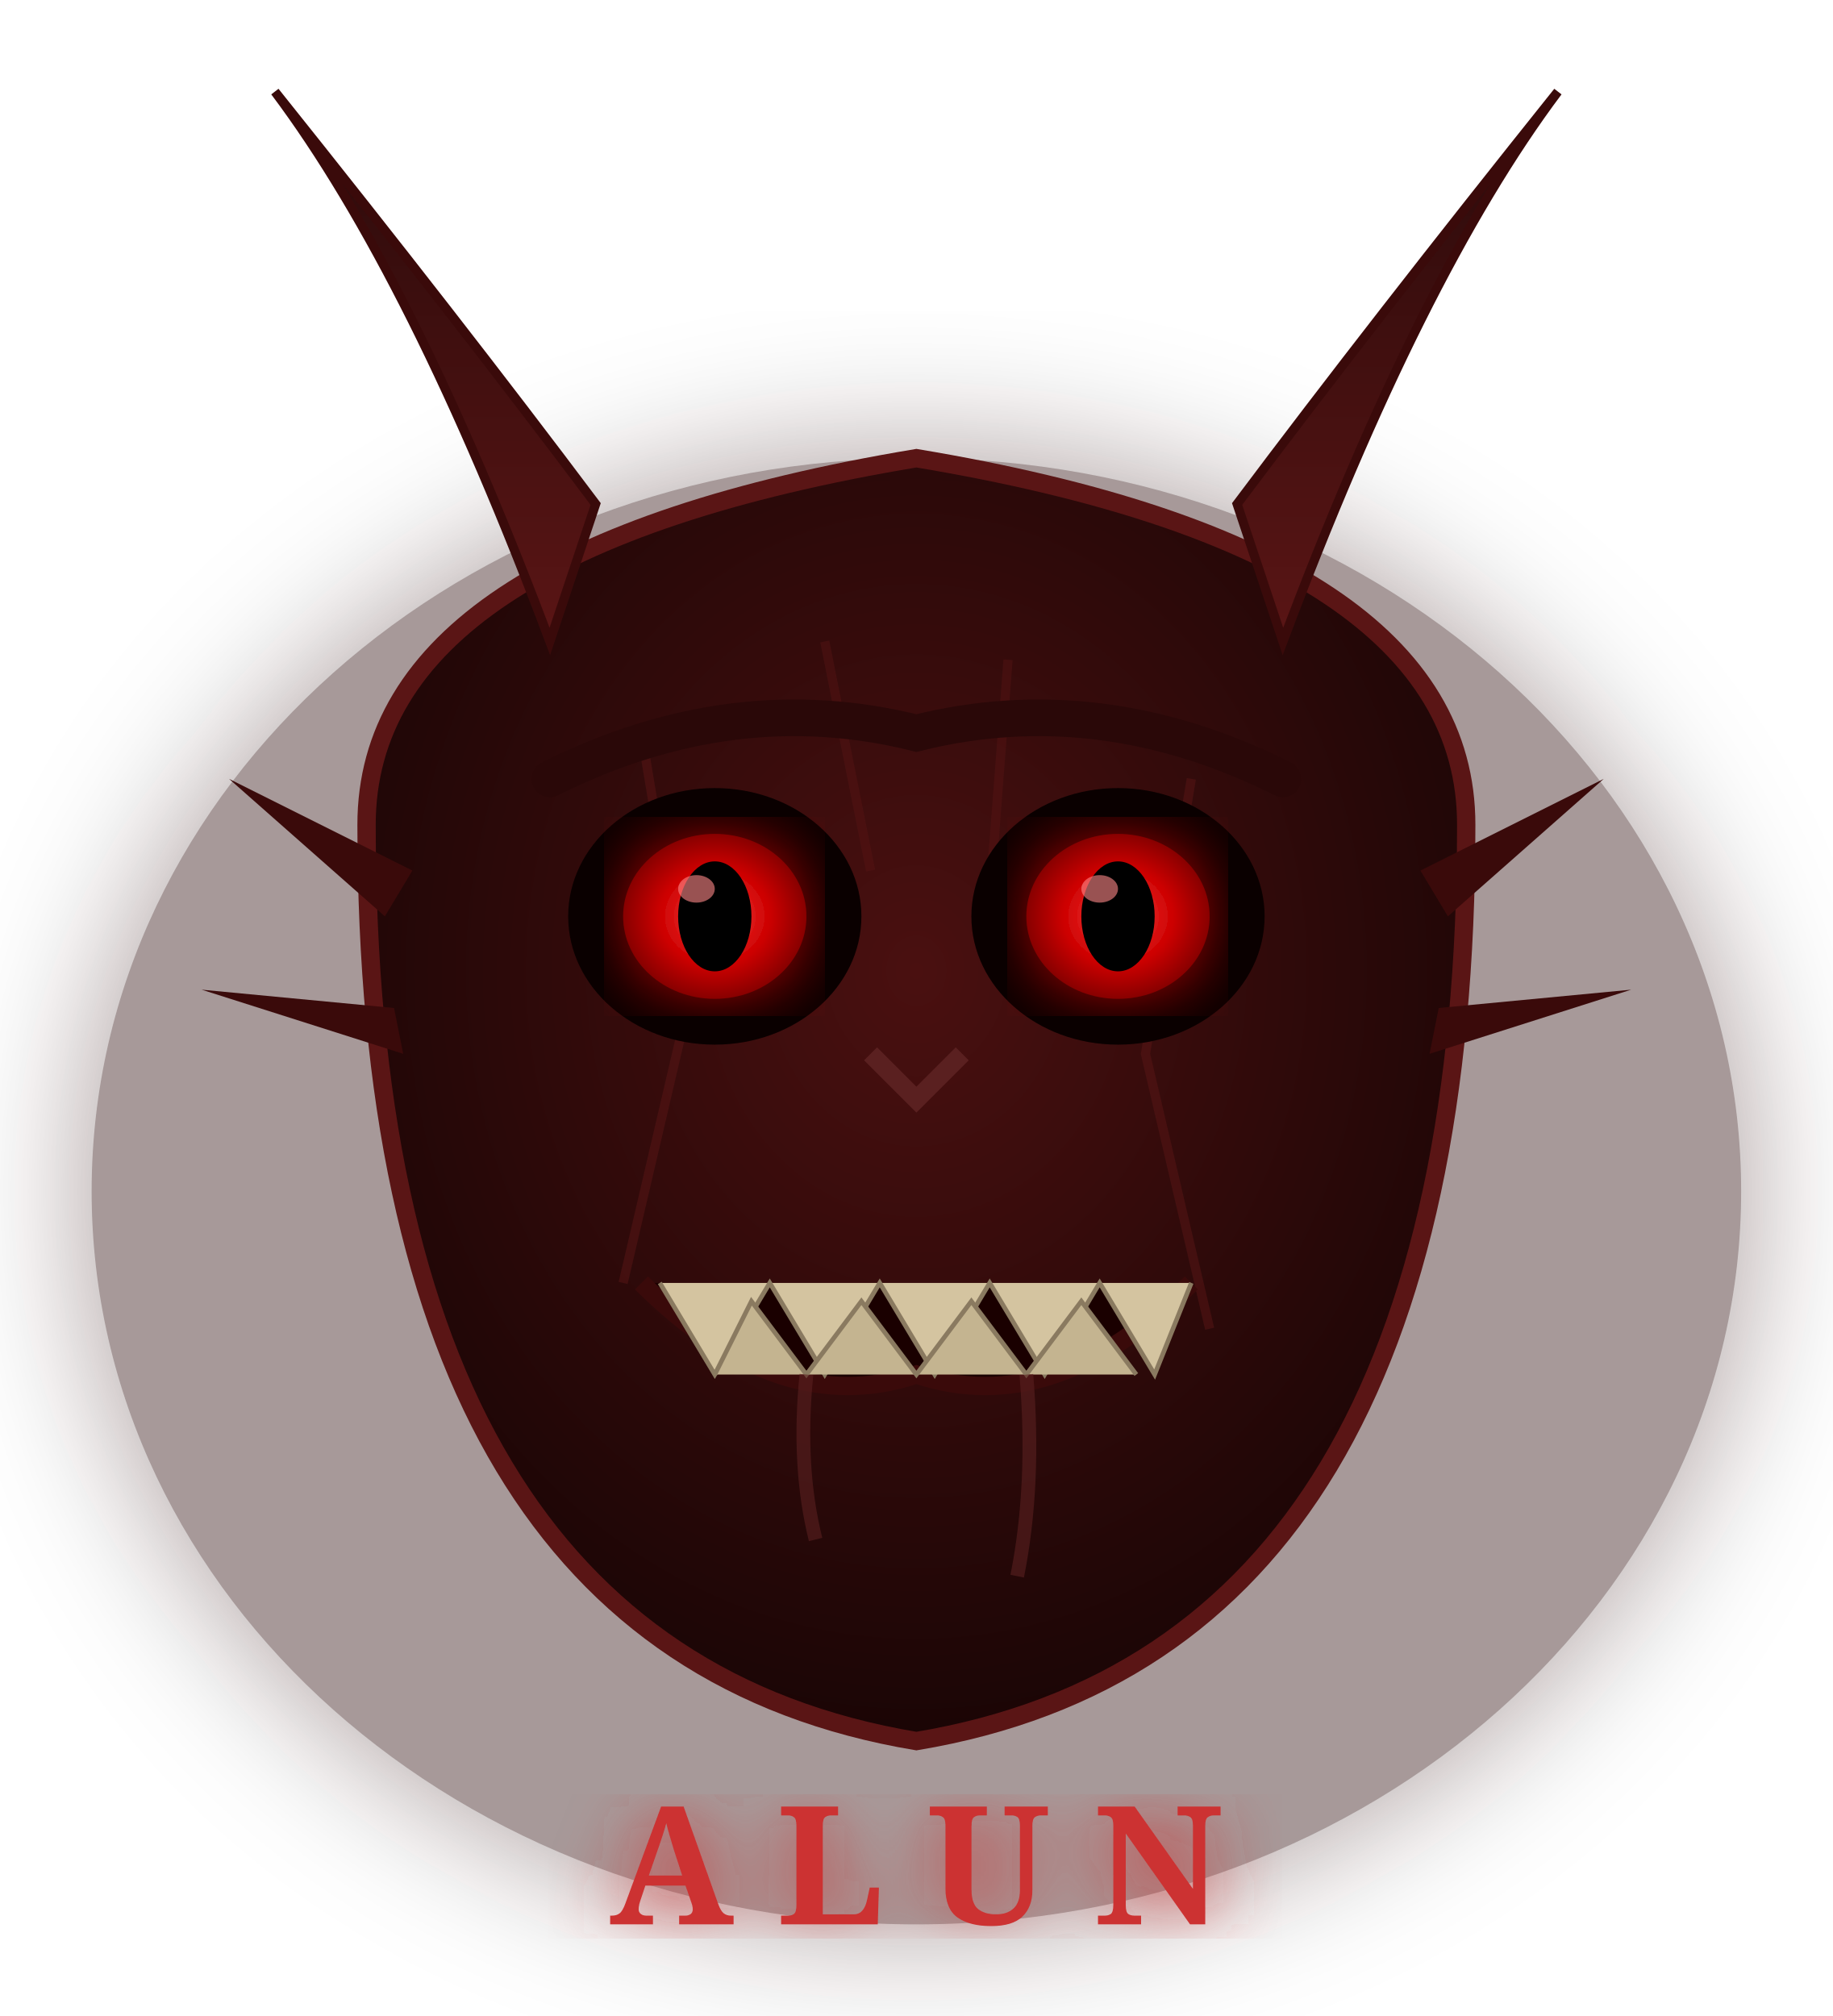
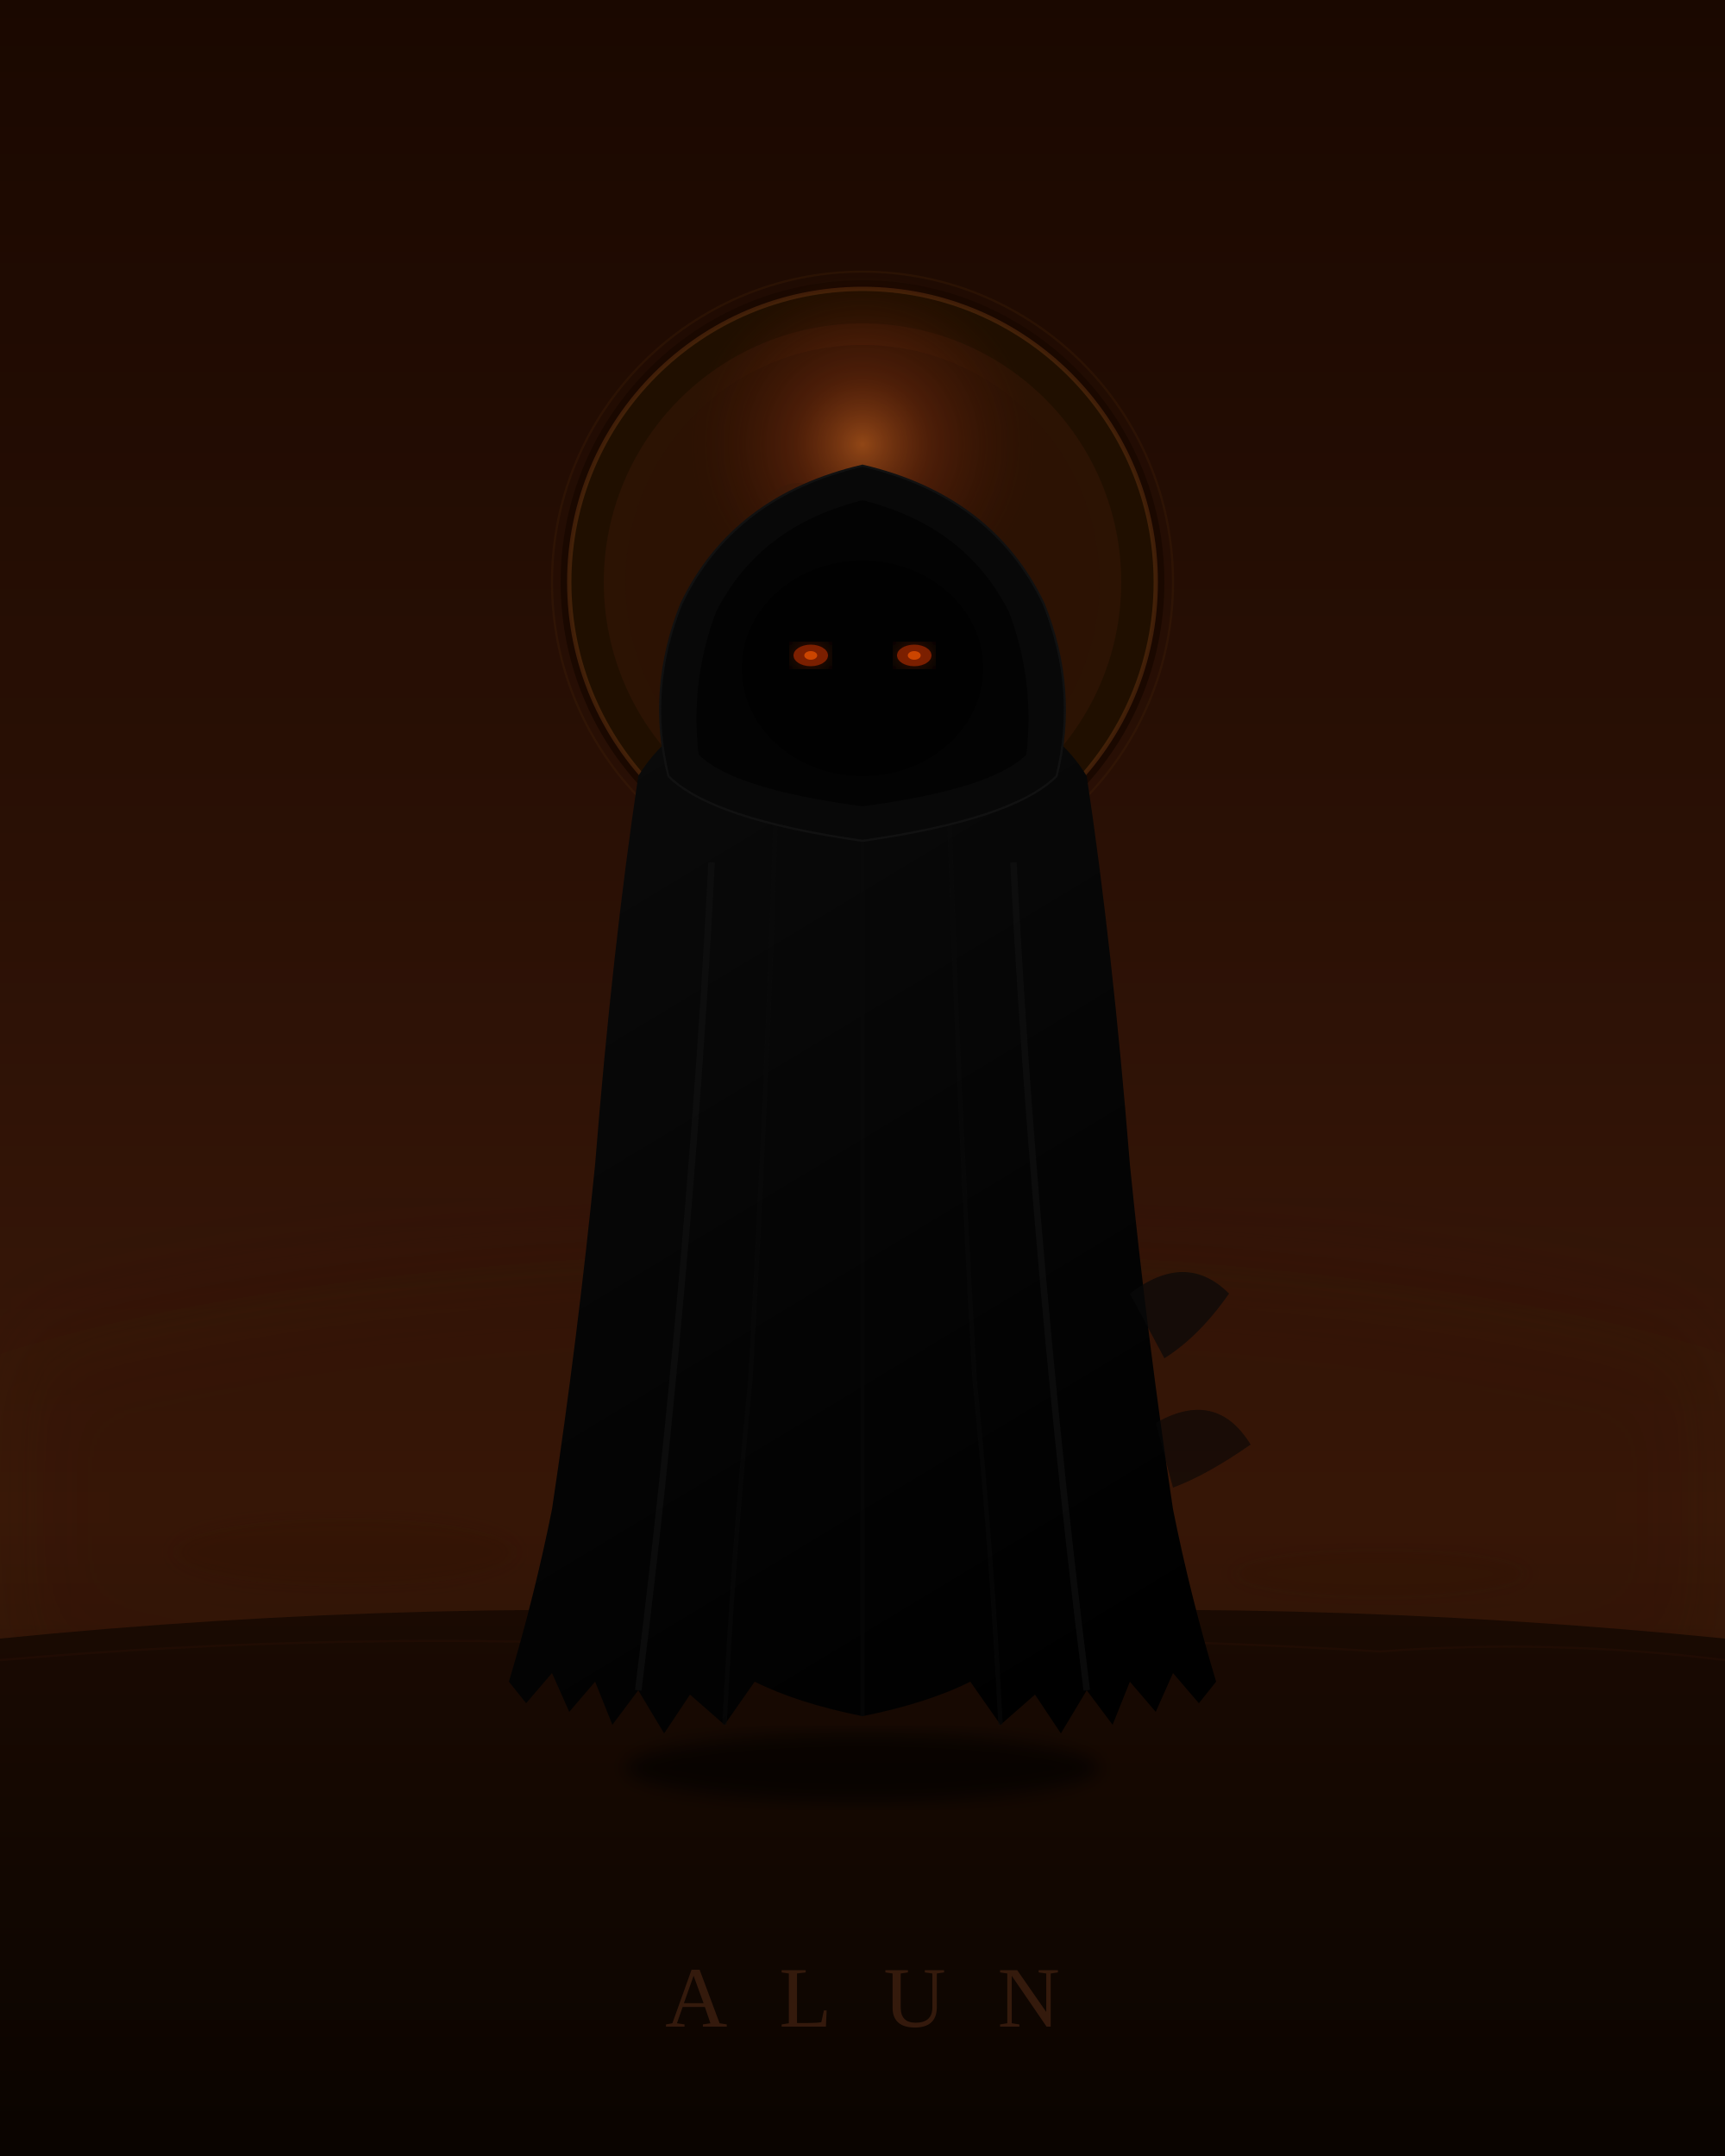
- <svg xmlns="http://www.w3.org/2000/svg" viewBox="0 0 200 220">
+ <svg xmlns="http://www.w3.org/2000/svg" viewBox="0 0 400 500">
  <defs>
    <filter id="glow">
-       <feGaussianBlur stdDeviation="4" result="blur" />
+       <feGaussianBlur stdDeviation="3" result="blur" />
      <feMerge>
        <feMergeNode in="blur" />
        <feMergeNode in="SourceGraphic" />
      </feMerge>
    </filter>
-     <filter id="bigGlow">
+     <filter id="softGlow">
      <feGaussianBlur stdDeviation="8" result="blur" />
      <feMerge>
        <feMergeNode in="blur" />
        <feMergeNode in="SourceGraphic" />
      </feMerge>
    </filter>
-     <radialGradient id="bodyGrad" cx="50%" cy="40%" r="60%">
-       <stop offset="0%" stop-color="#4a1010" />
-       <stop offset="100%" stop-color="#1a0505" />
+     <filter id="haze">
+       <feGaussianBlur stdDeviation="12" />
+     </filter>
+     <filter id="dust">
+       <feGaussianBlur stdDeviation="2" />
+     </filter>
+     <linearGradient id="skyGrad" x1="0" y1="0" x2="0" y2="1">
+       <stop offset="0%" stop-color="#1a0800" />
+       <stop offset="40%" stop-color="#2a1005" />
+       <stop offset="70%" stop-color="#3a1808" />
+       <stop offset="100%" stop-color="#1a0a02" />
+     </linearGradient>
+     <radialGradient id="sunGrad" cx="50%" cy="30%" r="25%">
+       <stop offset="0%" stop-color="#cc6622" stop-opacity="0.9" />
+       <stop offset="40%" stop-color="#883311" stop-opacity="0.5" />
+       <stop offset="100%" stop-color="#441100" stop-opacity="0" />
    </radialGradient>
-     <radialGradient id="eyeGrad" cx="50%" cy="50%" r="50%">
-       <stop offset="0%" stop-color="#ff4444" />
-       <stop offset="60%" stop-color="#cc0000" />
-       <stop offset="100%" stop-color="#880000" />
-     </radialGradient>
-     <linearGradient id="hornGrad" x1="0" y1="0" x2="0" y2="1">
-       <stop offset="0%" stop-color="#2a0a0a" />
-       <stop offset="100%" stop-color="#5a1515" />
+     <linearGradient id="groundGrad" x1="0" y1="0" x2="0" y2="1">
+       <stop offset="0%" stop-color="#1a0a02" />
+       <stop offset="100%" stop-color="#0a0400" />
+     </linearGradient>
+     <linearGradient id="cloakGrad" x1="0.3" y1="0" x2="0.7" y2="1">
+       <stop offset="0%" stop-color="#0a0a0a" />
+       <stop offset="50%" stop-color="#050505" />
+       <stop offset="100%" stop-color="#000000" />
    </linearGradient>
  </defs>
-   <ellipse cx="100" cy="130" rx="90" ry="80" fill="#200000" opacity="0.4" filter="url(#bigGlow)" />
-   <path d="M40 90 Q40 180 100 190 Q160 180 160 90 Q160 60 100 50 Q40 60 40 90Z" fill="url(#bodyGrad)" stroke="#5a1515" stroke-width="2" />
-   <path d="M70 80 L75 110 L68 140" stroke="#5a1515" stroke-width="1" fill="none" opacity="0.5" />
-   <path d="M130 85 L125 115 L132 145" stroke="#5a1515" stroke-width="1" fill="none" opacity="0.5" />
-   <path d="M90 70 L95 95" stroke="#5a1515" stroke-width="1" fill="none" opacity="0.4" />
-   <path d="M110 72 L108 98" stroke="#5a1515" stroke-width="1" fill="none" opacity="0.4" />
-   <path d="M60 70 Q45 30 30 10 Q50 35 65 55Z" fill="url(#hornGrad)" stroke="#3a0a0a" stroke-width="1" />
-   <path d="M140 70 Q155 30 170 10 Q150 35 135 55Z" fill="url(#hornGrad)" stroke="#3a0a0a" stroke-width="1" />
-   <path d="M60 85 Q80 75 100 80 Q120 75 140 85" stroke="#2a0808" stroke-width="4" fill="none" stroke-linecap="round" />
-   <ellipse cx="78" cy="100" rx="16" ry="14" fill="#0a0000" />
-   <ellipse cx="122" cy="100" rx="16" ry="14" fill="#0a0000" />
-   <ellipse cx="78" cy="100" rx="10" ry="9" fill="url(#eyeGrad)" filter="url(#glow)" />
-   <ellipse cx="78" cy="100" rx="4" ry="6" fill="#000" />
-   <ellipse cx="76" cy="97" rx="2" ry="1.5" fill="#ff8888" opacity="0.6" />
-   <ellipse cx="122" cy="100" rx="10" ry="9" fill="url(#eyeGrad)" filter="url(#glow)" />
-   <ellipse cx="122" cy="100" rx="4" ry="6" fill="#000" />
-   <ellipse cx="120" cy="97" rx="2" ry="1.5" fill="#ff8888" opacity="0.6" />
-   <path d="M95 115 L100 120 L105 115" stroke="#5a2020" stroke-width="2" fill="none" />
-   <path d="M70 140 Q85 155 100 150 Q115 155 130 140" fill="#1a0000" stroke="#3a0a0a" stroke-width="2" />
-   <path d="M72 140 L78 150 L84 140 L90 150 L96 140 L102 150 L108 140 L114 150 L120 140 L126 150 L130 140" fill="#d4c4a0" stroke="#8a7a60" stroke-width="0.5" />
-   <path d="M78 150 L82 142 L88 150 L94 142 L100 150 L106 142 L112 150 L118 142 L124 150" fill="#c4b490" stroke="#8a7a60" stroke-width="0.5" />
-   <path d="M88 150 Q87 160 89 168" stroke="#5a2020" stroke-width="1.5" fill="none" opacity="0.6" />
-   <path d="M112 150 Q113 162 111 172" stroke="#5a2020" stroke-width="1.5" fill="none" opacity="0.6" />
-   <path d="M42 100 L25 85 L45 95Z" fill="#3a0a0a" />
-   <path d="M44 115 L22 108 L43 110Z" fill="#3a0a0a" />
-   <path d="M158 100 L175 85 L155 95Z" fill="#3a0a0a" />
-   <path d="M156 115 L178 108 L157 110Z" fill="#3a0a0a" />
-   <text x="100" y="210" text-anchor="middle" font-family="Georgia, serif" font-size="18" font-weight="bold" fill="#cc3333" filter="url(#glow)">A L U N</text>
+   <rect width="400" height="500" fill="url(#skyGrad)" />
+   <circle cx="200" cy="135" r="70" fill="#1a0800" />
+   <circle cx="200" cy="135" r="68" fill="#221000" opacity="0.8" />
+   <circle cx="200" cy="135" r="60" fill="#331505" opacity="0.6" />
+   <circle cx="200" cy="135" r="68" fill="none" stroke="#663310" stroke-width="1" opacity="0.5" />
+   <circle cx="200" cy="135" r="72" fill="none" stroke="#442208" stroke-width="0.5" opacity="0.3" />
+   <circle cx="200" cy="135" r="80" fill="url(#sunGrad)" />
+   <circle cx="200" cy="135" r="55" fill="#2a1005" opacity="0.3" />
+   <circle cx="185" cy="120" r="8" fill="#3a1808" opacity="0.4" />
+   <circle cx="210" cy="145" r="12" fill="#2a1005" opacity="0.3" />
+   <circle cx="195" cy="150" r="6" fill="#3a1808" opacity="0.3" />
+   <ellipse cx="200" cy="350" rx="250" ry="60" fill="#2a1005" opacity="0.2" filter="url(#haze)" />
+   <path d="M0 380 Q100 370 200 375 Q300 370 400 380 L400 500 L0 500Z" fill="url(#groundGrad)" />
+   <path d="M0 385 Q80 378 160 382 Q240 378 320 383 Q360 380 400 385" stroke="#2a1005" stroke-width="0.5" fill="none" opacity="0.4" />
+   <ellipse cx="80" cy="360" rx="40" ry="8" fill="#2a1005" opacity="0.15" filter="url(#dust)" />
+   <ellipse cx="320" cy="365" rx="35" ry="6" fill="#2a1005" opacity="0.12" filter="url(#dust)" />
+   <ellipse cx="200" cy="410" rx="55" ry="8" fill="#000" opacity="0.6" filter="url(#dust)" />
+   <path d="M148 180            Q142 220 138 270            Q134 310 128 350            Q124 370 118 390            L122 395 L128 388 L132 397 L138 390 L142 400 L148 392            L154 402 L160 393 L168 400 L175 390            Q185 395 200 398            Q215 395 225 390            L232 400 L240 393 L246 402 L252 392            L258 400 L262 390 L268 397 L272 388 L278 395 L282 390            Q276 370 272 350            Q266 310 262 270            Q258 220 252 180            Q240 160 200 155            Q160 160 148 180Z" fill="url(#cloakGrad)" />
+   <path d="M165 200 Q162 260 155 330 Q152 360 148 392" stroke="#111" stroke-width="1.5" fill="none" opacity="0.6" />
+   <path d="M180 185 Q178 250 174 320 Q170 360 168 400" stroke="#0a0a0a" stroke-width="1" fill="none" opacity="0.5" />
+   <path d="M200 165 Q200 250 200 340 Q200 370 200 398" stroke="#0a0a0a" stroke-width="1" fill="none" opacity="0.4" />
+   <path d="M220 185 Q222 250 226 320 Q230 360 232 400" stroke="#0a0a0a" stroke-width="1" fill="none" opacity="0.5" />
+   <path d="M235 200 Q238 260 245 330 Q248 360 252 392" stroke="#111" stroke-width="1.5" fill="none" opacity="0.6" />
+   <path d="M262 300 Q275 290 285 300 Q278 310 270 315" fill="#080808" opacity="0.7" />
+   <path d="M268 330 Q282 322 290 335 Q280 342 272 345" fill="#060606" opacity="0.6" />
+   <path d="M155 180            Q150 160 158 140            Q170 115 200 108            Q230 115 242 140            Q250 160 245 180            Q235 190 200 195            Q165 190 155 180Z" fill="#080808" stroke="#111" stroke-width="0.5" />
+   <path d="M162 175            Q160 158 166 142            Q176 122 200 116            Q224 122 234 142            Q240 158 238 175            Q230 183 200 187            Q170 183 162 175Z" fill="#030303" />
+   <ellipse cx="200" cy="155" rx="28" ry="25" fill="#010101" />
+   <ellipse cx="188" cy="152" rx="4" ry="2.5" fill="#882200" filter="url(#glow)" opacity="0.9">
+     <animate attributeName="opacity" values="0.9;0.5;0.9" dur="4s" repeatCount="indefinite" />
+   </ellipse>
+   <ellipse cx="212" cy="152" rx="4" ry="2.5" fill="#882200" filter="url(#glow)" opacity="0.9">
+     <animate attributeName="opacity" values="0.7;0.9;0.7" dur="4s" repeatCount="indefinite" />
+   </ellipse>
+   <ellipse cx="188" cy="152" rx="1.5" ry="1" fill="#cc4400" filter="url(#glow)">
+     <animate attributeName="opacity" values="1;0.6;1" dur="4s" repeatCount="indefinite" />
+   </ellipse>
+   <ellipse cx="212" cy="152" rx="1.5" ry="1" fill="#cc4400" filter="url(#glow)">
+     <animate attributeName="opacity" values="0.8;1;0.8" dur="4s" repeatCount="indefinite" />
+   </ellipse>
+   <circle cx="175" cy="300" r="1.2" fill="#aa3300" opacity="0" filter="url(#dust)">
+     <animate attributeName="cy" values="300;180;100" dur="6s" repeatCount="indefinite" />
+     <animate attributeName="opacity" values="0;0.5;0" dur="6s" repeatCount="indefinite" />
+     <animate attributeName="cx" values="175;170;168" dur="6s" repeatCount="indefinite" />
+   </circle>
+   <circle cx="220" cy="320" r="0.8" fill="#993300" opacity="0" filter="url(#dust)">
+     <animate attributeName="cy" values="320;200;120" dur="7s" repeatCount="indefinite" />
+     <animate attributeName="opacity" values="0;0.4;0" dur="7s" repeatCount="indefinite" />
+     <animate attributeName="cx" values="220;225;222" dur="7s" repeatCount="indefinite" />
+   </circle>
+   <circle cx="195" cy="350" r="1" fill="#884400" opacity="0" filter="url(#dust)">
+     <animate attributeName="cy" values="350;220;130" dur="8s" repeatCount="indefinite" />
+     <animate attributeName="opacity" values="0;0.3;0" dur="8s" repeatCount="indefinite" />
+     <animate attributeName="cx" values="195;190;192" dur="8s" repeatCount="indefinite" />
+   </circle>
+   <circle cx="210" cy="280" r="0.7" fill="#aa4400" opacity="0" filter="url(#dust)">
+     <animate attributeName="cy" values="280;160;80" dur="5s" repeatCount="indefinite" />
+     <animate attributeName="opacity" values="0;0.6;0" dur="5s" repeatCount="indefinite" />
+   </circle>
+   <circle cx="185" cy="250" r="0.9" fill="#773300" opacity="0" filter="url(#dust)">
+     <animate attributeName="cy" values="250;140;60" dur="9s" repeatCount="indefinite" />
+     <animate attributeName="opacity" values="0;0.35;0" dur="9s" repeatCount="indefinite" />
+     <animate attributeName="cx" values="185;182;180" dur="9s" repeatCount="indefinite" />
+   </circle>
+   <text x="200" y="470" text-anchor="middle" font-family="Georgia, 'Times New Roman', serif" font-size="20" font-weight="400" fill="#442211" letter-spacing="12" opacity="0.7">ALUN</text>
</svg>
